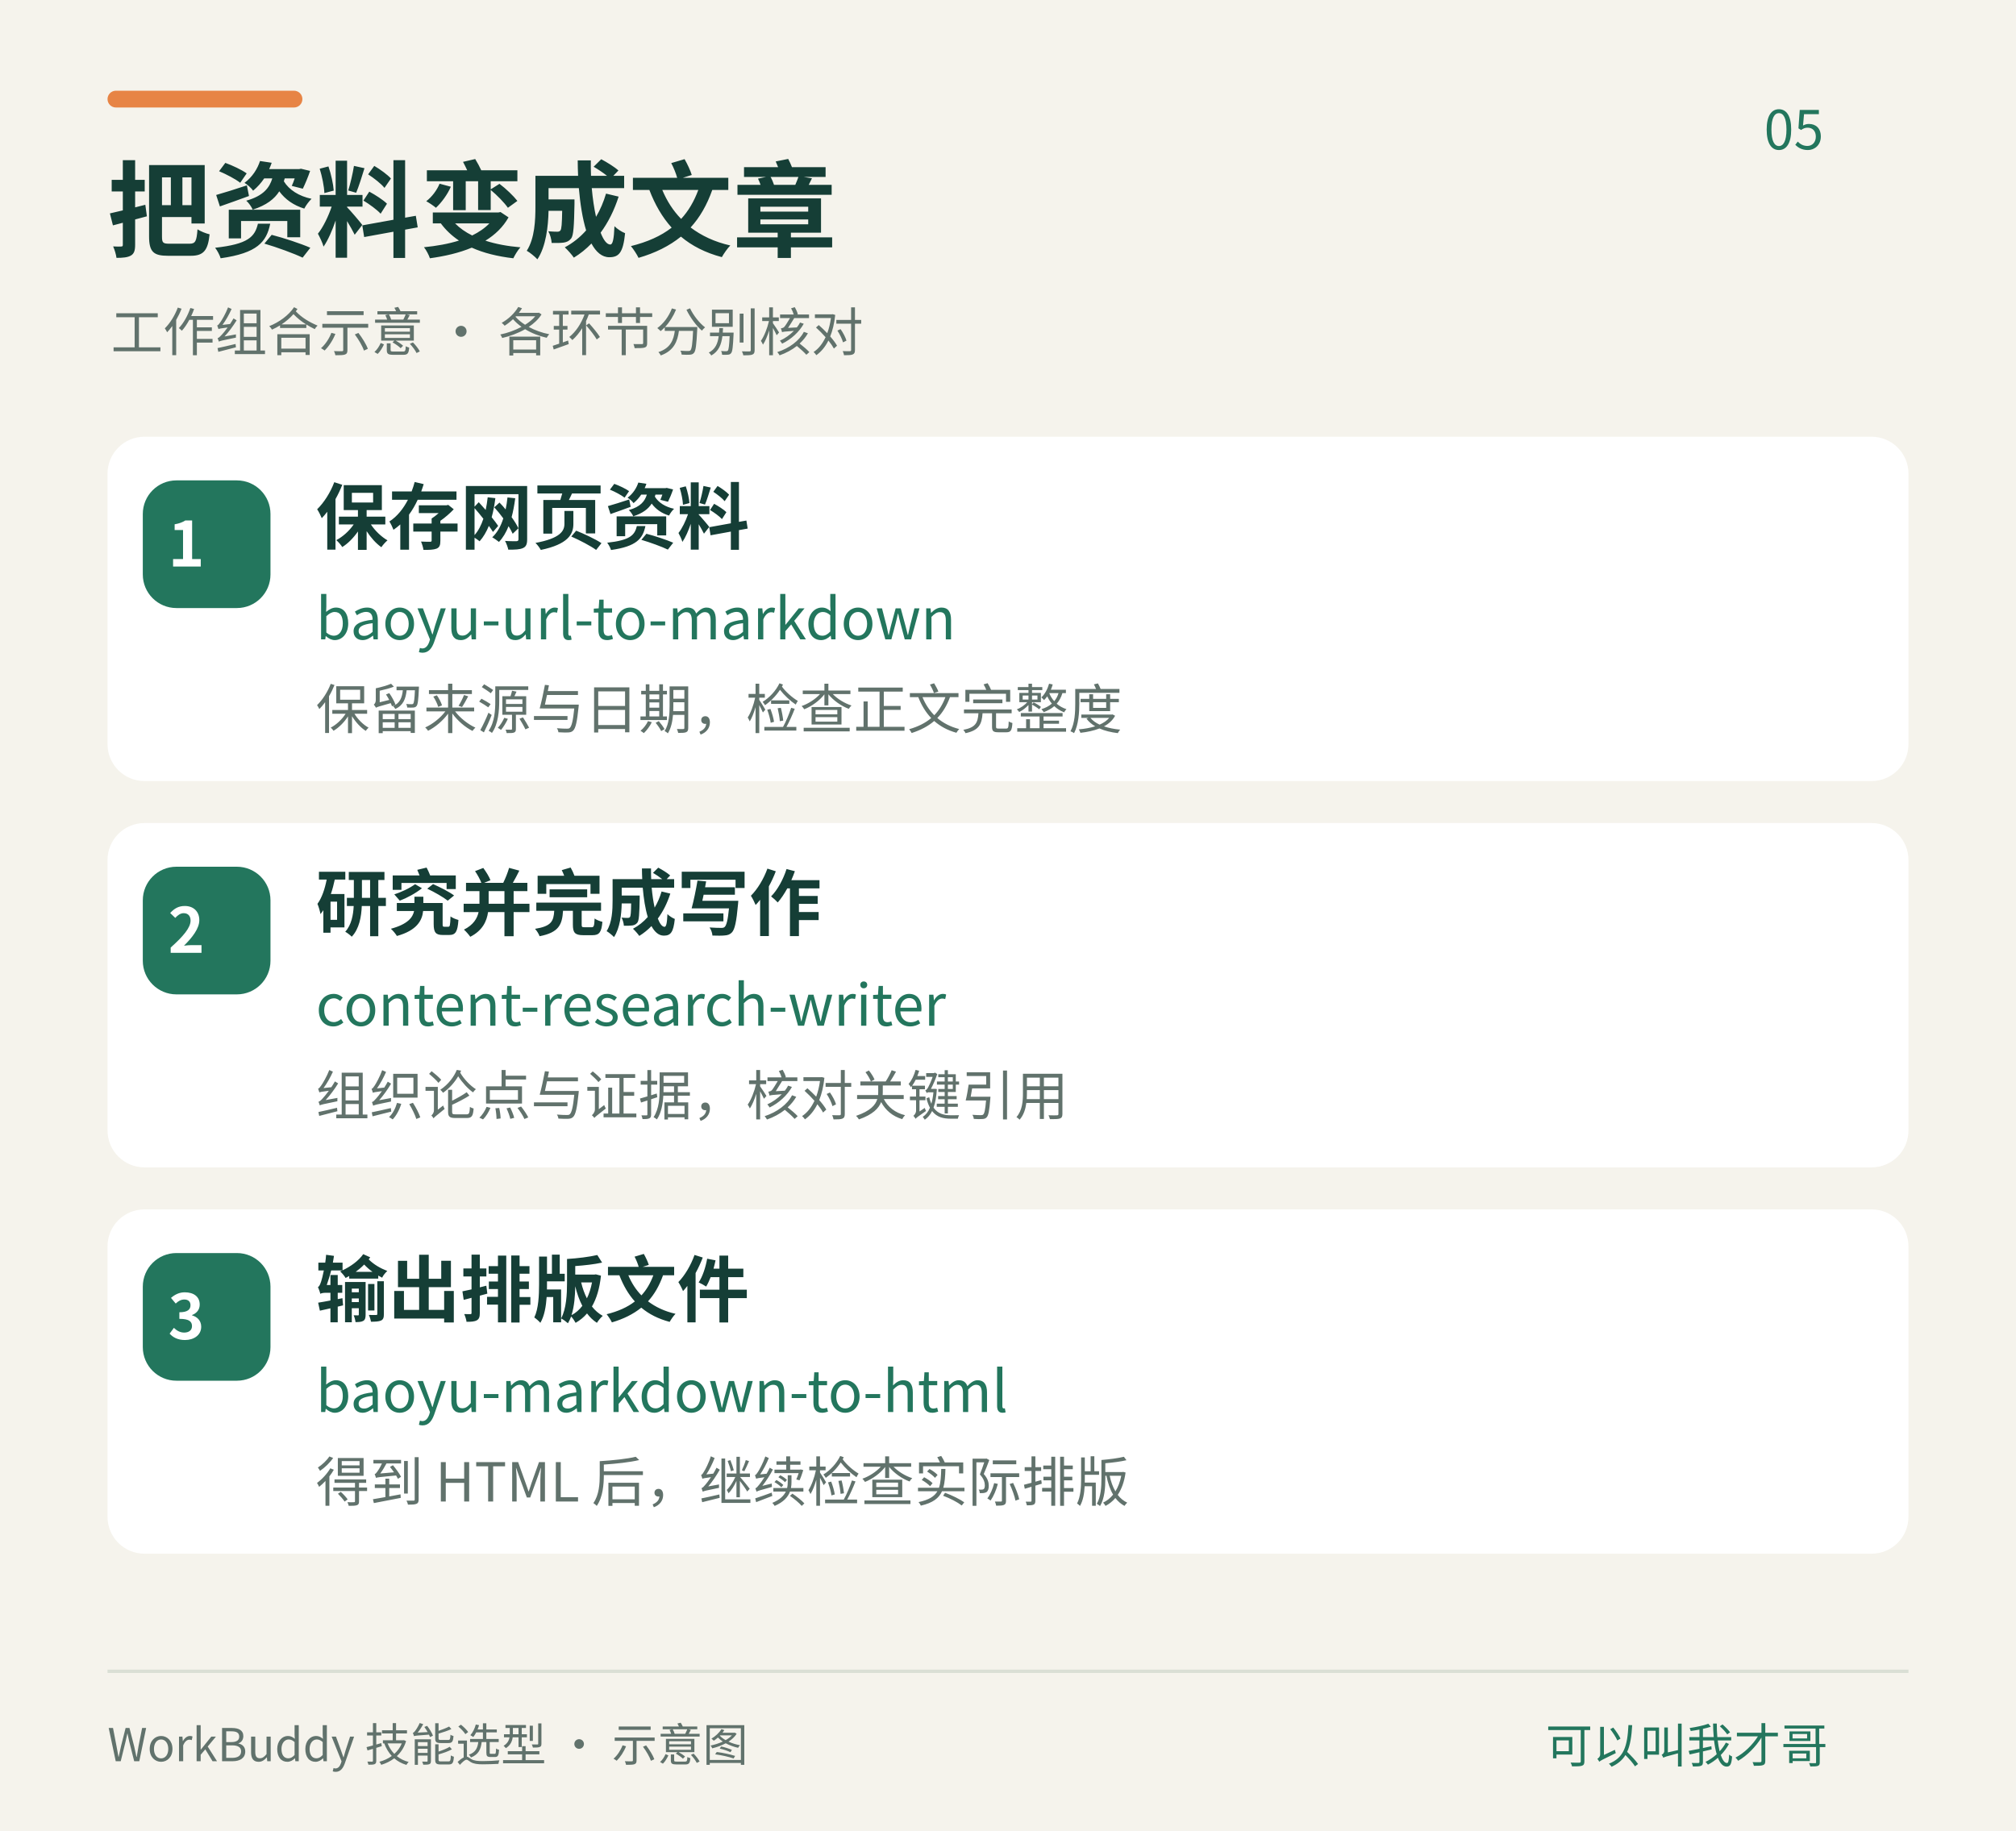
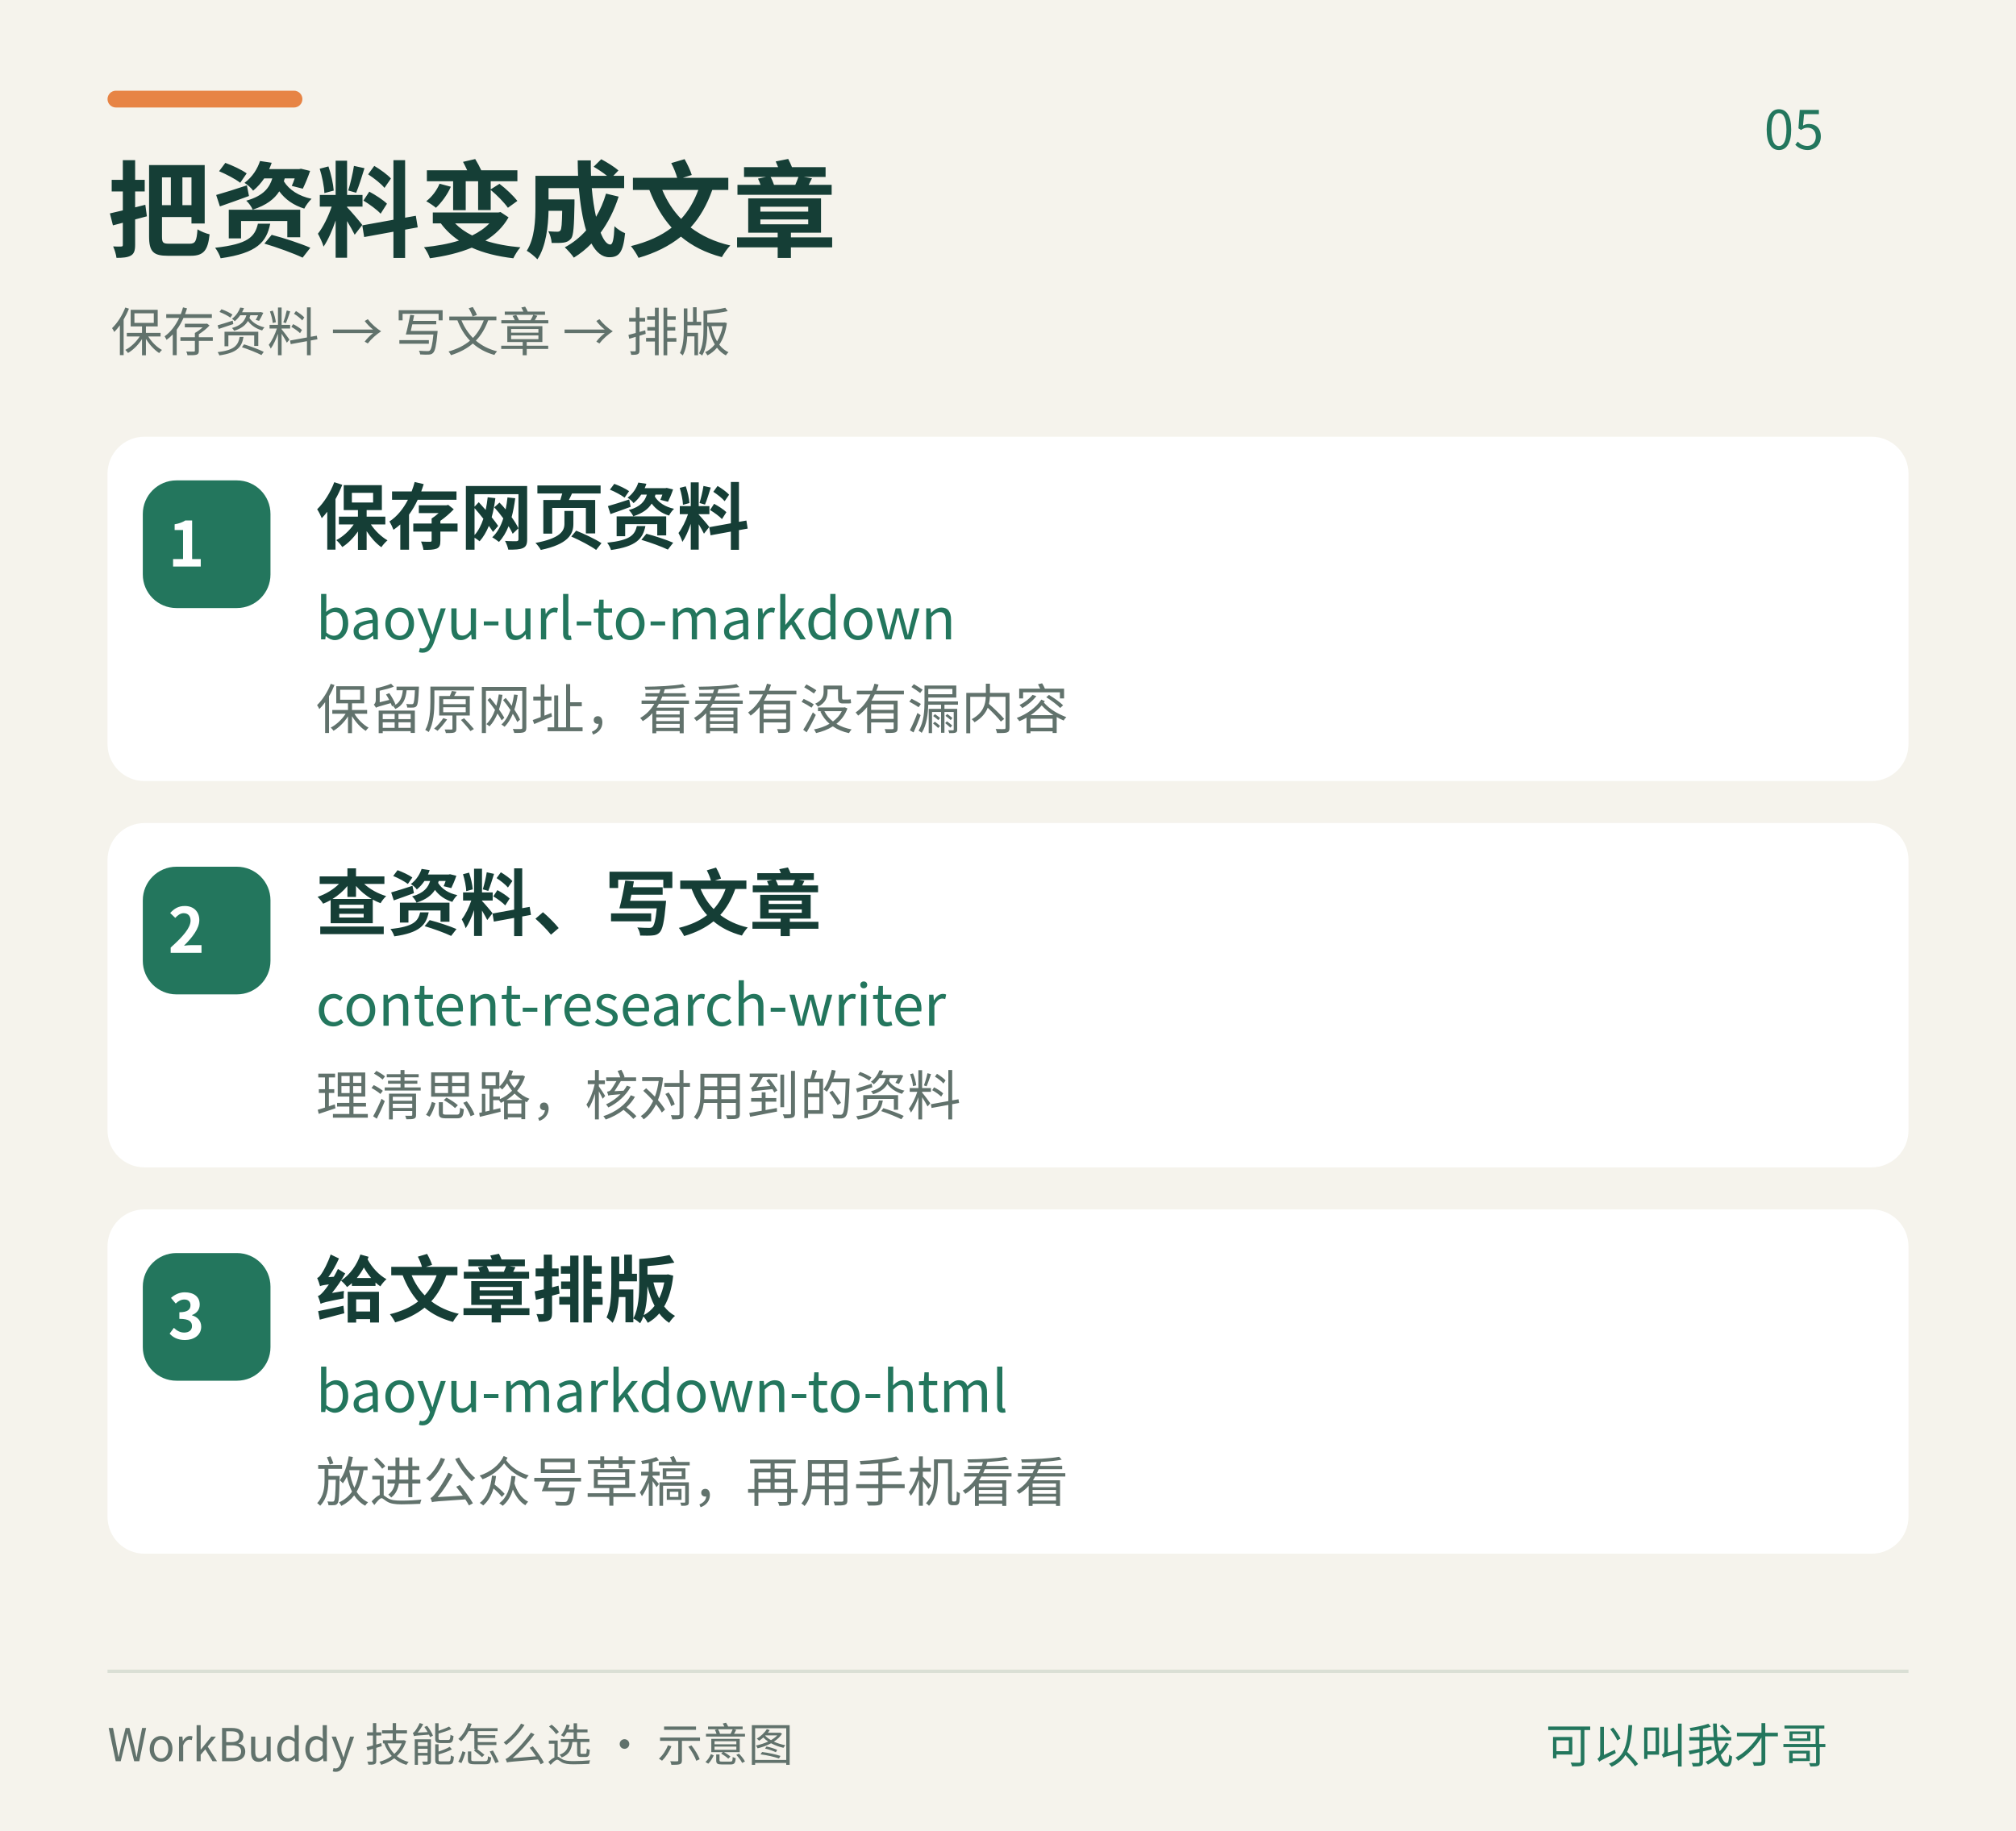
<svg xmlns="http://www.w3.org/2000/svg" width="1200" height="1090" viewBox="0 0 1200 1090">
  <rect width="100%" height="100%" fill="#F5F3EC" />
  <rect x="64" y="54" width="116" height="10" rx="5" fill="#E78445" />
  <text x="64" y="94" dominant-baseline="text-before-edge" font-family="Microsoft YaHei, Noto Sans CJK SC, sans-serif" font-size="62" font-weight="700" fill="#153E36">把资料变成文章</text>
-   <text x="66" y="182" dominant-baseline="text-before-edge" font-family="Microsoft YaHei, Noto Sans CJK SC, sans-serif" font-size="31" font-weight="400" fill="#61726C">工作组合示意 · 各环节分别核对</text>
+   <text x="66" y="182" dominant-baseline="text-before-edge" font-family="Microsoft YaHei, Noto Sans CJK SC, sans-serif" font-size="31" font-weight="400" fill="#61726C">保存资料 → 写文章 → 排版</text>
  <text x="1050" y="61" dominant-baseline="text-before-edge" font-family="Microsoft YaHei, Noto Sans CJK SC, sans-serif" font-size="32" font-weight="400" fill="#23765D">05</text>
  <rect x="64" y="260" width="1072" height="205" rx="22" fill="#FFFFFF" />
  <rect x="85" y="286" width="76" height="76" rx="20" fill="#23765D" />
  <text x="100" y="305" dominant-baseline="text-before-edge" font-family="Microsoft YaHei, Noto Sans CJK SC, sans-serif" font-size="37" font-weight="700" fill="#FFFFFF">1</text>
  <text x="188" y="286" dominant-baseline="text-before-edge" font-family="Microsoft YaHei, Noto Sans CJK SC, sans-serif" font-size="43" font-weight="700" fill="#153E36">保存网页资料</text>
  <text x="188" y="351" dominant-baseline="text-before-edge" font-family="Microsoft YaHei, Noto Sans CJK SC, sans-serif" font-size="34" font-weight="400" fill="#23765D">baoyu-url-to-markdown</text>
-   <text x="188" y="406" dominant-baseline="text-before-edge" font-family="Microsoft YaHei, Noto Sans CJK SC, sans-serif" font-size="32" font-weight="400" fill="#61726C">保留来源与日期，检查正文完整度</text>
+   <text x="188" y="406" dominant-baseline="text-before-edge" font-family="Microsoft YaHei, Noto Sans CJK SC, sans-serif" font-size="32" font-weight="400" fill="#61726C">保留原网址，看看有没有漏内容</text>
  <rect x="64" y="490" width="1072" height="205" rx="22" fill="#FFFFFF" />
  <rect x="85" y="516" width="76" height="76" rx="20" fill="#23765D" />
  <text x="100" y="535" dominant-baseline="text-before-edge" font-family="Microsoft YaHei, Noto Sans CJK SC, sans-serif" font-size="37" font-weight="700" fill="#FFFFFF">2</text>
-   <text x="188" y="516" dominant-baseline="text-before-edge" font-family="Microsoft YaHei, Noto Sans CJK SC, sans-serif" font-size="43" font-weight="700" fill="#153E36">研究并完成写作</text>
+   <text x="188" y="516" dominant-baseline="text-before-edge" font-family="Microsoft YaHei, Noto Sans CJK SC, sans-serif" font-size="43" font-weight="700" fill="#153E36">查资料、写文章</text>
  <text x="188" y="581" dominant-baseline="text-before-edge" font-family="Microsoft YaHei, Noto Sans CJK SC, sans-serif" font-size="34" font-weight="400" fill="#23765D">content-research-writer</text>
-   <text x="188" y="636" dominant-baseline="text-before-edge" font-family="Microsoft YaHei, Noto Sans CJK SC, sans-serif" font-size="32" font-weight="400" fill="#61726C">组织论点与证据，核对关键引用</text>
+   <text x="188" y="636" dominant-baseline="text-before-edge" font-family="Microsoft YaHei, Noto Sans CJK SC, sans-serif" font-size="32" font-weight="400" fill="#61726C">理清思路，核对用到的资料</text>
  <rect x="64" y="720" width="1072" height="205" rx="22" fill="#FFFFFF" />
  <rect x="85" y="746" width="76" height="76" rx="20" fill="#23765D" />
  <text x="100" y="765" dominant-baseline="text-before-edge" font-family="Microsoft YaHei, Noto Sans CJK SC, sans-serif" font-size="37" font-weight="700" fill="#FFFFFF">3</text>
-   <text x="188" y="746" dominant-baseline="text-before-edge" font-family="Microsoft YaHei, Noto Sans CJK SC, sans-serif" font-size="43" font-weight="700" fill="#153E36">输出排版文件</text>
+   <text x="188" y="746" dominant-baseline="text-before-edge" font-family="Microsoft YaHei, Noto Sans CJK SC, sans-serif" font-size="43" font-weight="700" fill="#153E36">给文章排版</text>
  <text x="188" y="811" dominant-baseline="text-before-edge" font-family="Microsoft YaHei, Noto Sans CJK SC, sans-serif" font-size="34" font-weight="400" fill="#23765D">baoyu-markdown-to-html</text>
-   <text x="188" y="866" dominant-baseline="text-before-edge" font-family="Microsoft YaHei, Noto Sans CJK SC, sans-serif" font-size="32" font-weight="400" fill="#61726C">得到 HTML 后，继续检查实际排版</text>
+   <text x="188" y="866" dominant-baseline="text-before-edge" font-family="Microsoft YaHei, Noto Sans CJK SC, sans-serif" font-size="32" font-weight="400" fill="#61726C">放进公众号草稿，再用手机看看</text>
  <path d="M 64 995 L 1136 995" fill="none" stroke="#DADFD5" stroke-width="2" />
-   <text x="64" y="1025" dominant-baseline="text-before-edge" font-family="Microsoft YaHei, Noto Sans CJK SC, sans-serif" font-size="27" font-weight="400" fill="#61726C">WorkBuddy 技能选型 · 示意图</text>
+   <text x="64" y="1025" dominant-baseline="text-before-edge" font-family="Microsoft YaHei, Noto Sans CJK SC, sans-serif" font-size="27" font-weight="400" fill="#61726C">WorkBuddy 技能怎么选 · 示意图</text>
  <text x="920" y="1025" dominant-baseline="text-before-edge" font-family="Microsoft YaHei, Noto Sans CJK SC, sans-serif" font-size="28" font-weight="400" fill="#23765D">可以叫我才哥</text>
</svg>
